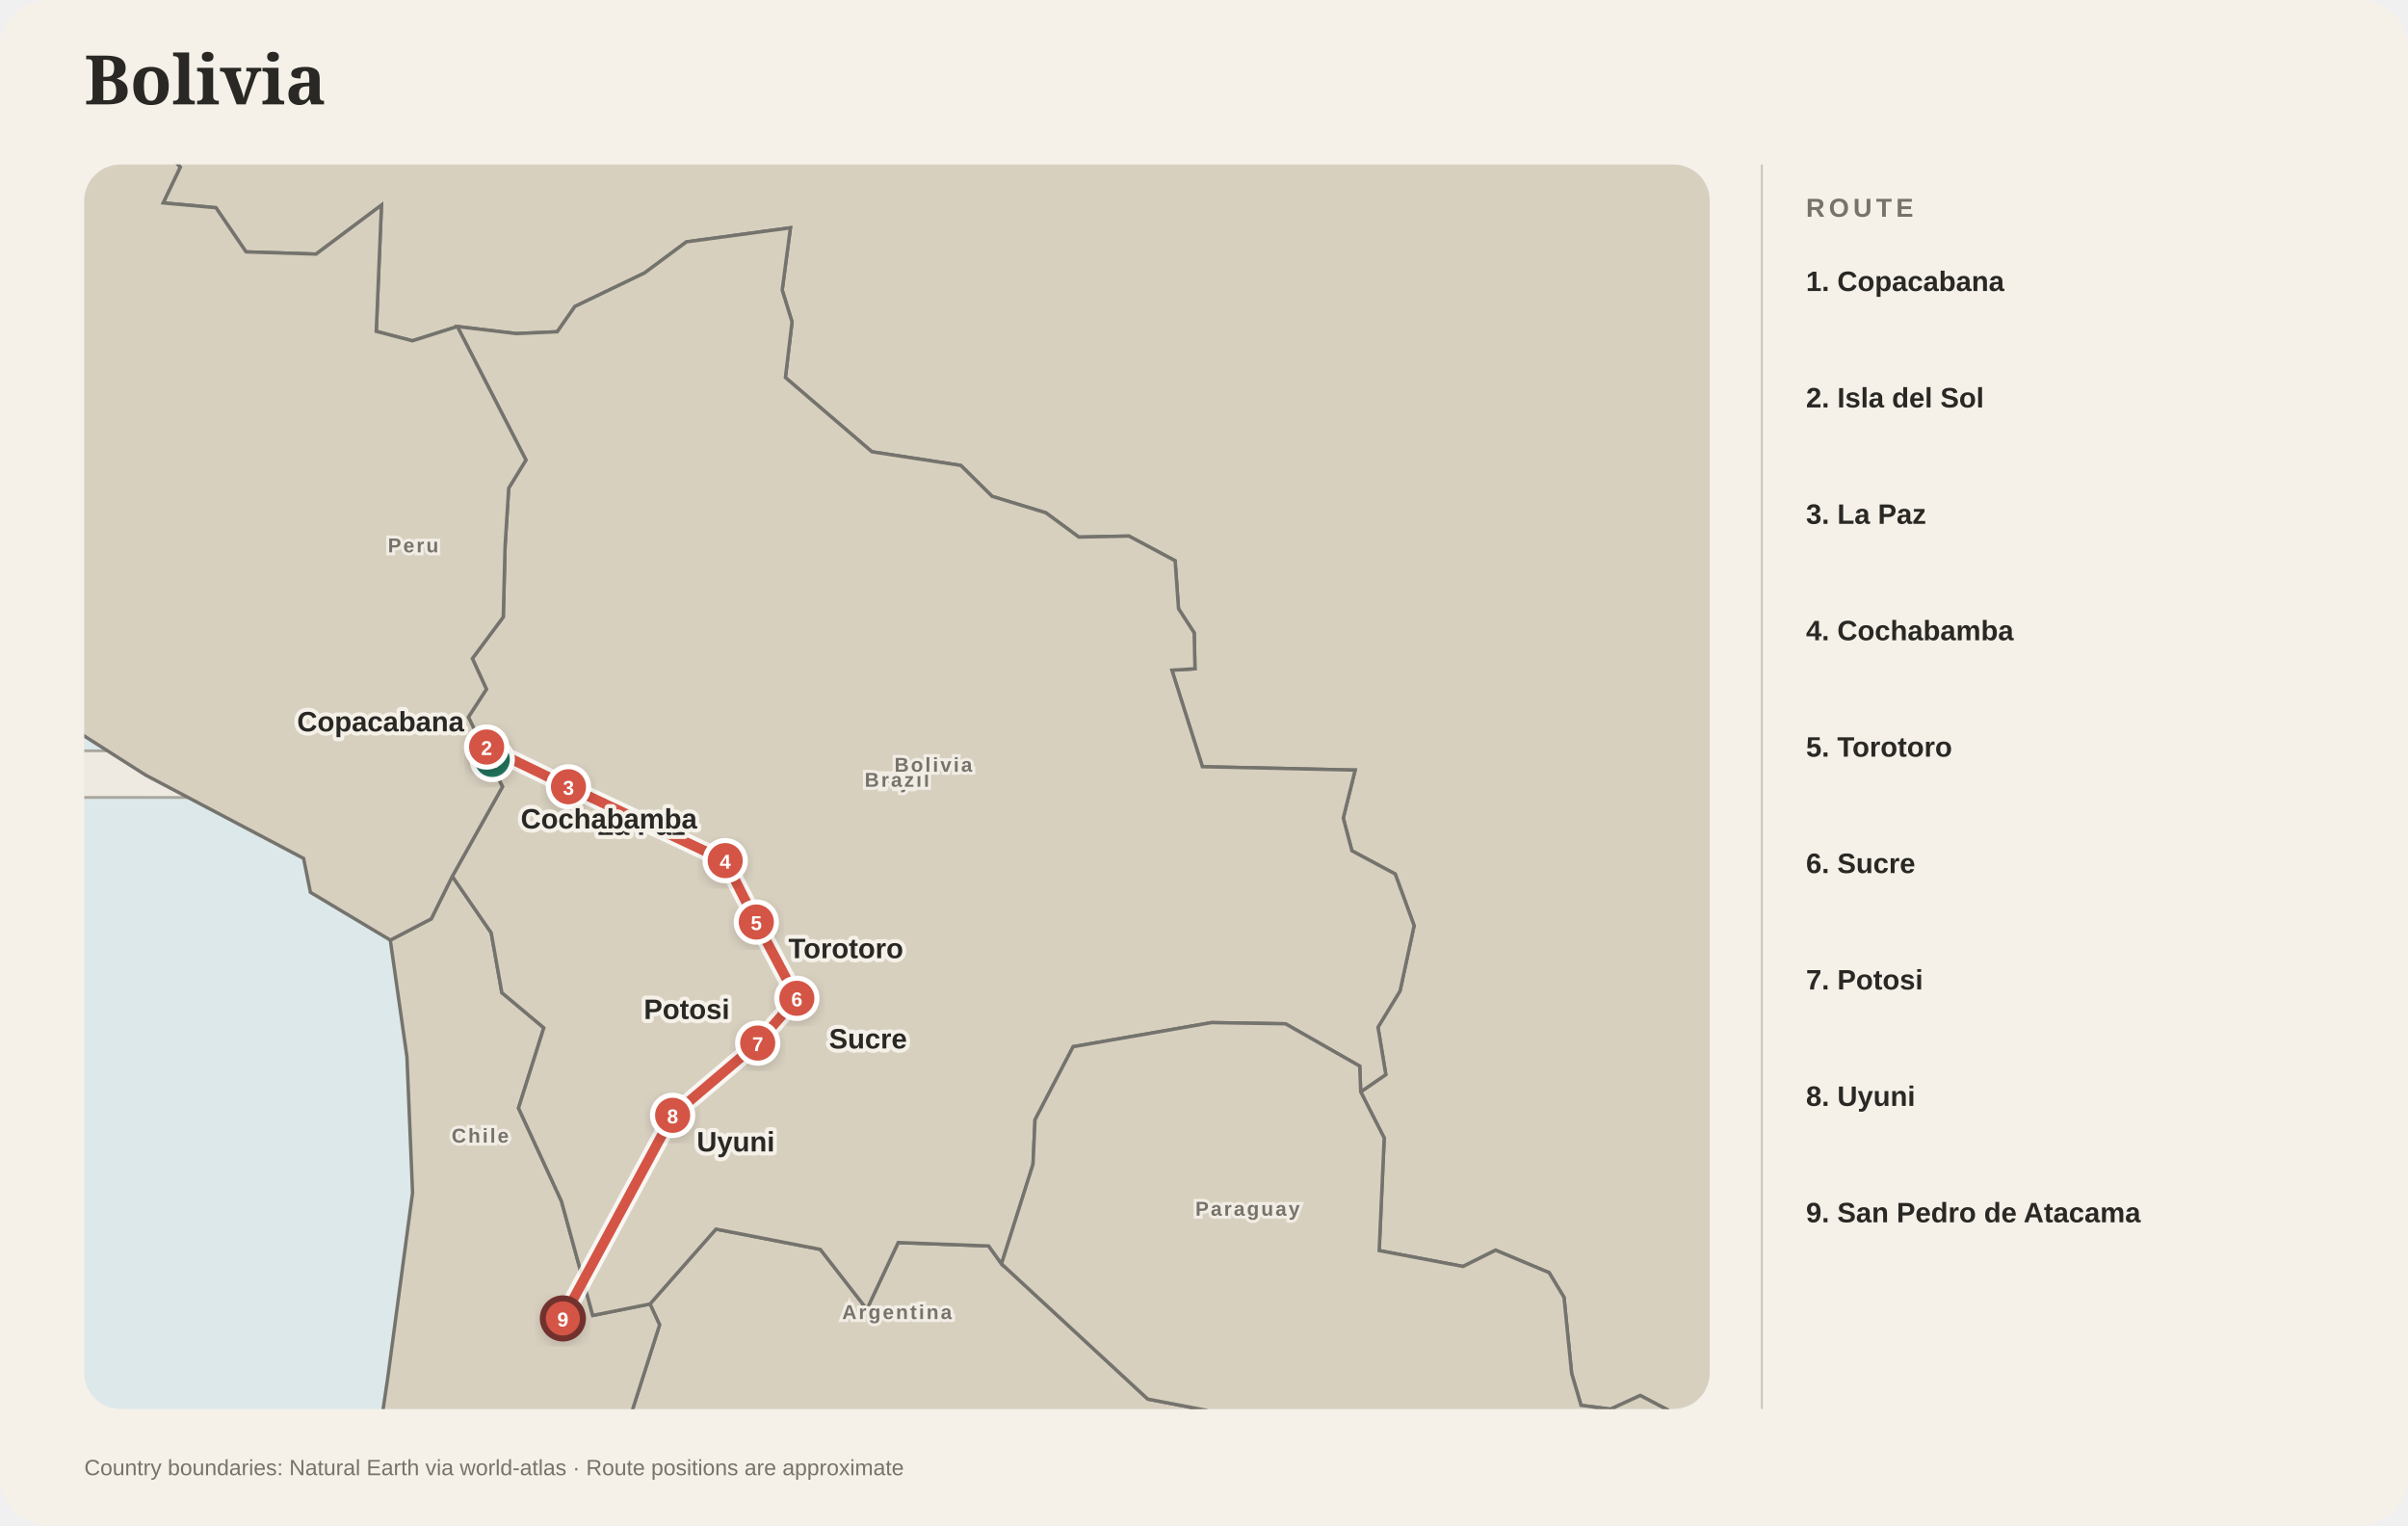
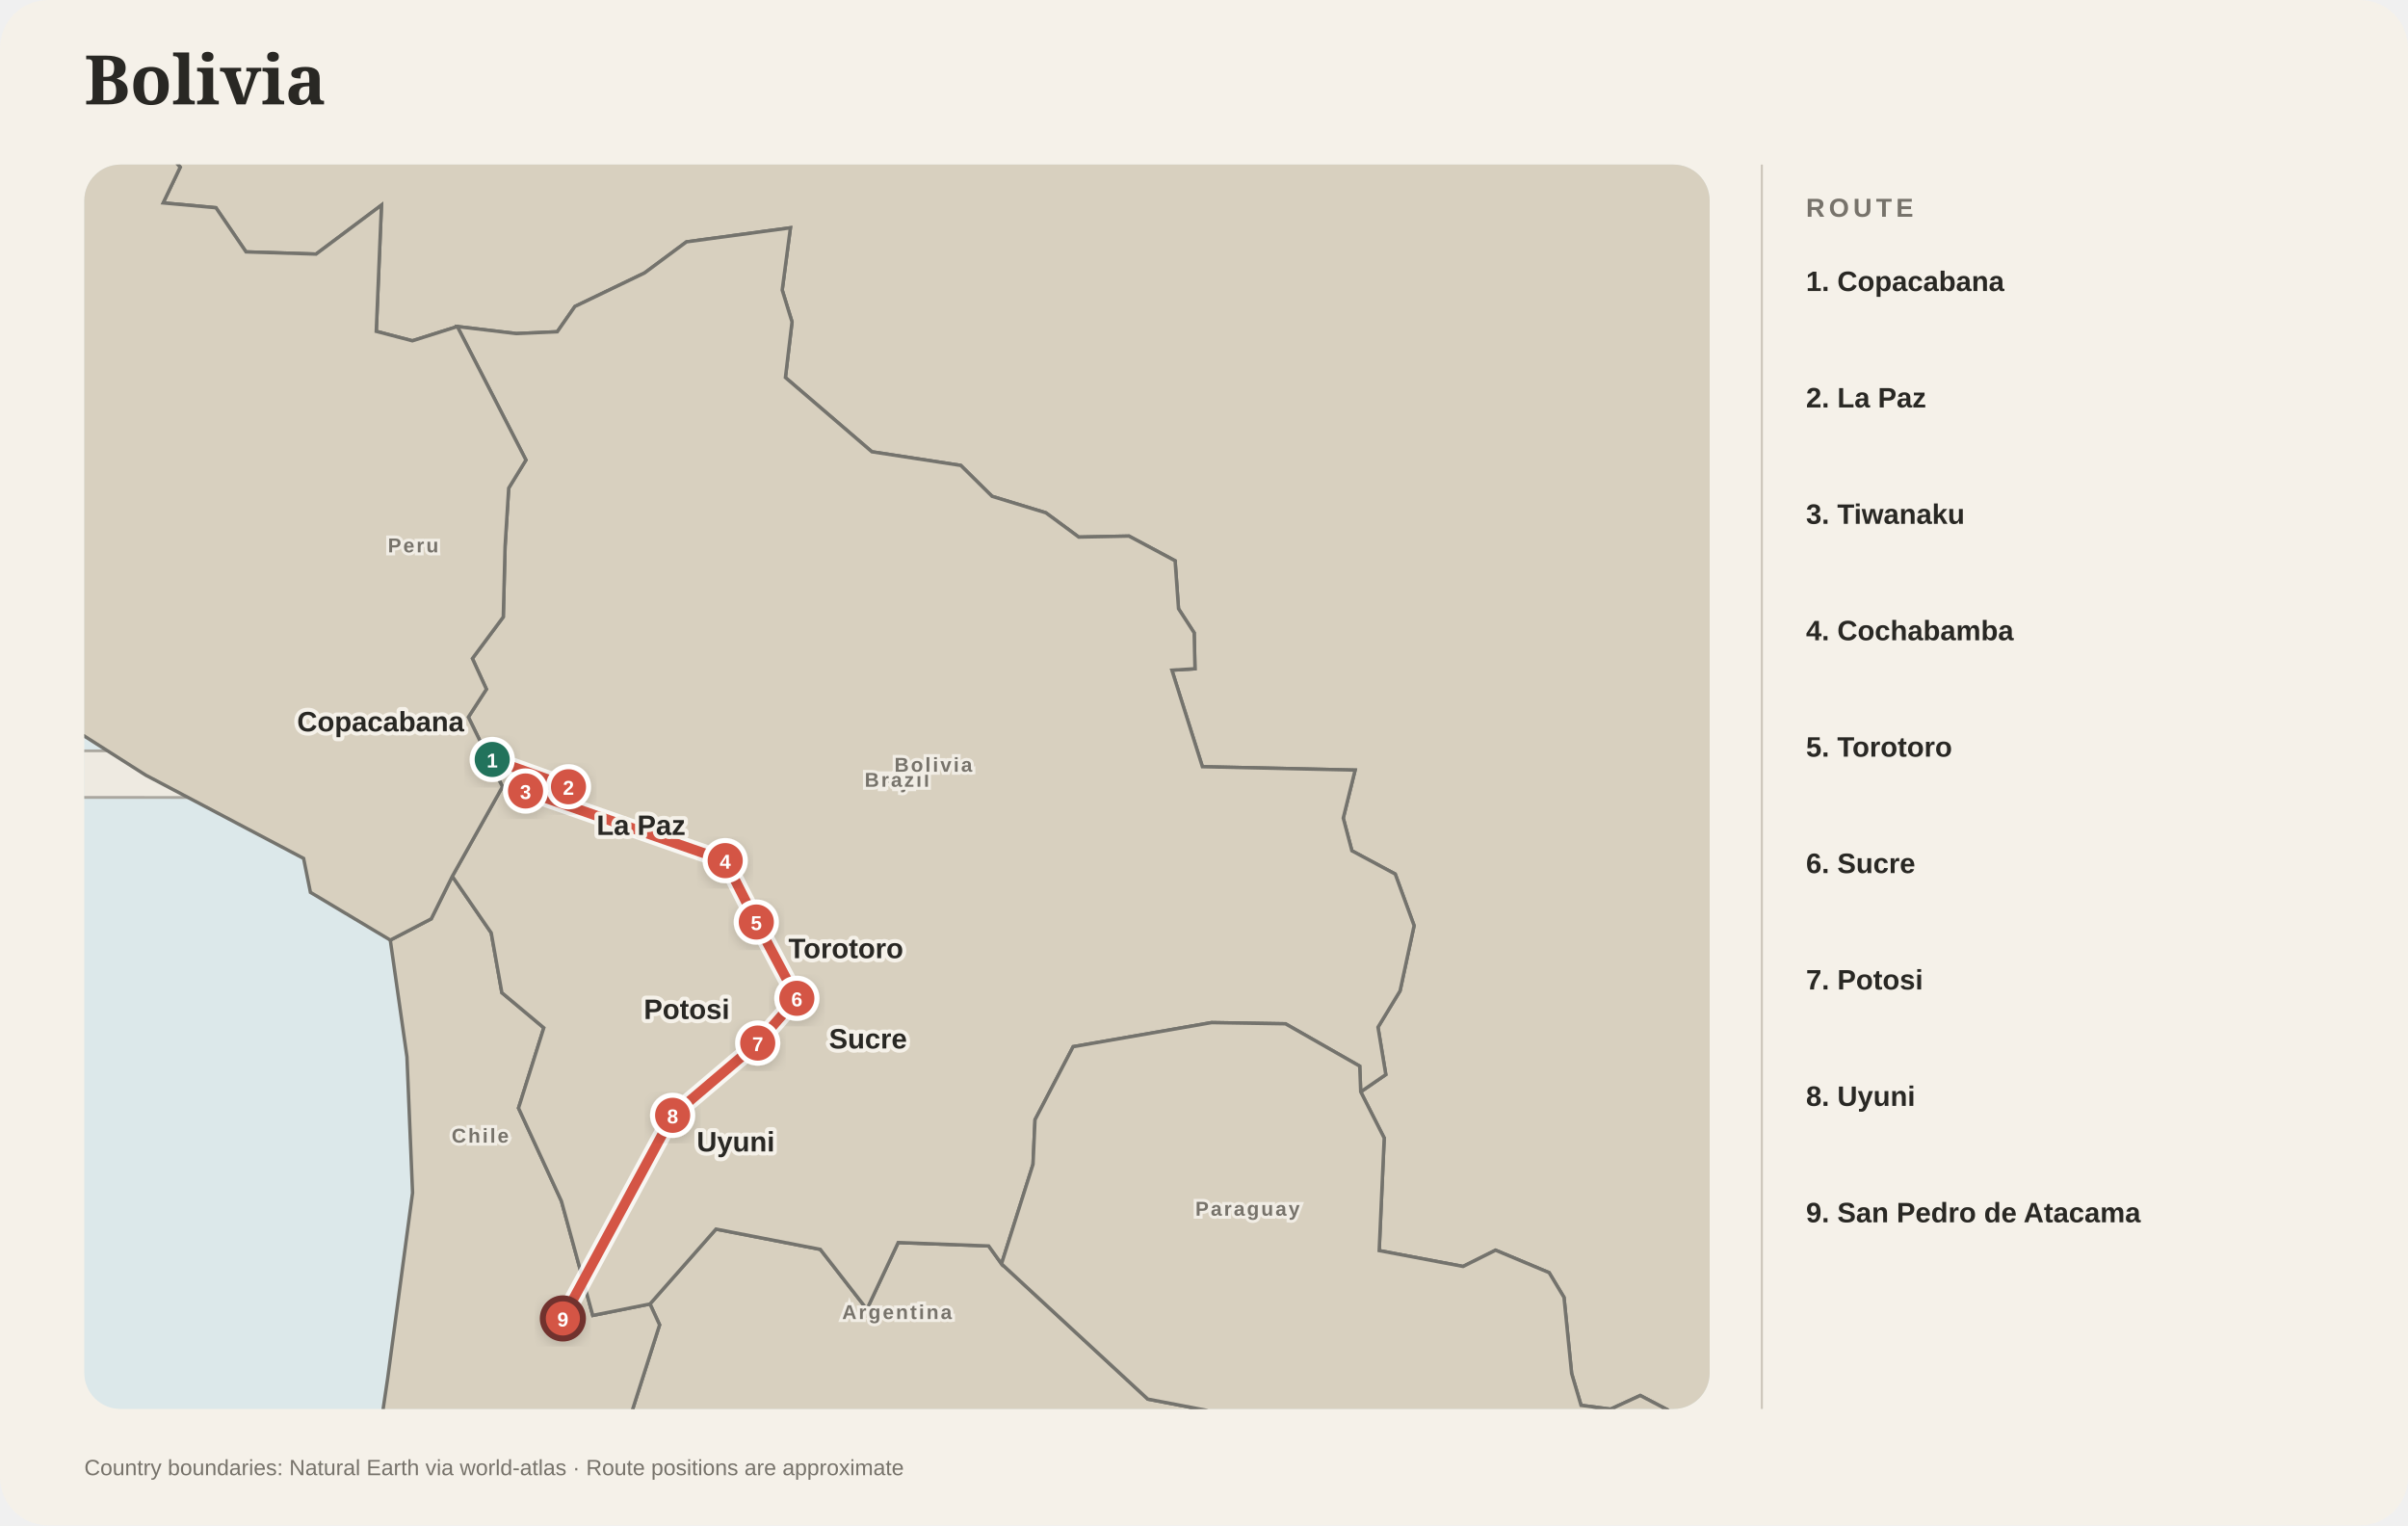
<svg xmlns="http://www.w3.org/2000/svg" viewBox="0 0 1200 760" role="img" aria-labelledby="title desc">
  <defs>
    <filter id="shadow" x="-20%" y="-20%" width="140%" height="140%">
      <feDropShadow dx="0" dy="2" stdDeviation="3" flood-opacity="0.16" />
    </filter>
    <clipPath id="map-clip">
      <rect x="42" y="82" width="810" height="620" rx="18" />
    </clipPath>
  </defs>
  <style>
    .background{fill:#f5f1e9}.map-frame{fill:#dce8ea}.country{stroke:#8b8a82;stroke-width:1.4;vector-effect:non-scaling-stroke}.context-country{fill:#eeeae1;stroke:#aaa79f}.route-country{fill:#d8d0bf;stroke:#74736d;stroke-width:1.7}.country-label{font:700 10px Arial,sans-serif;fill:#77736b;letter-spacing:1px;text-anchor:middle;paint-order:stroke;stroke:#f1ede5;stroke-width:3px}.route-halo{fill:none;stroke:#fff;stroke-width:9;stroke-linecap:round;stroke-linejoin:round;opacity:.82}.route{fill:none;stroke:#d45545;stroke-width:5;stroke-linecap:round;stroke-linejoin:round}.stop circle{fill:#d45545;stroke:#fff;stroke-width:2.5;filter:url(#shadow);transition:stroke-width .15s ease}.stop.start circle{fill:#24735c}.stop.end circle{stroke:#71312d;stroke-width:3}.stop text{font:700 10px Arial,sans-serif;fill:#fff;text-anchor:middle}.place-label{font:600 14px Arial,sans-serif;fill:#292824;paint-order:stroke;stroke:#f5f1e9;stroke-width:4;stroke-linejoin:round}.title{font:700 34px Georgia,serif;fill:#292824}.route-title{font:700 13px Arial,sans-serif;fill:#77736b;letter-spacing:2px}.summary-number{font:700 13px Arial,sans-serif;fill:#d45545}.summary-text{font:600 14px Arial,sans-serif;fill:#292824}.attribution{font:11px Arial,sans-serif;fill:#77736b}.divider{stroke:#cbc5b9;stroke-width:1}.stop-link{cursor:pointer;outline:none}.summary-text,.place-label{transition:fill .15s ease}.summary-stop:hover .summary-text,.summary-stop:focus-visible .summary-text,.summary-stop.is-linked-hover .summary-text,.place-label:hover,.place-label:focus-visible,.place-label.is-linked-hover{fill:#a83d35;text-decoration:underline}.stop:hover circle,.stop:focus-visible circle,.stop.is-linked-hover circle{stroke:#292824;stroke-width:4}.lightbox-map .divider,.lightbox-map .route-title,.lightbox-map .summary-stop{display:none}
  </style>
  <rect class="background" width="1200" height="760" rx="24" />
  <text class="title" x="42" y="52">Bolivia</text>
  <rect class="map-frame" x="42" y="82" width="810" height="620" rx="18" />
  <g clip-path="url(#map-clip)">
    <path class="country context-country" d="M10042.7,433.6 L10052.5,426.7 L10066.2,438.7 L10059.7,460.2 L10035.1,465.9 L10013.3,460.8 L10009.4,442.6 L10024.7,428.4 L10042.7,433.6 Z M-4150.2,374.1 L-4142.1,372.2 L-4146.9,392.1 L-4150.2,394.3 L10091.8,404.5 L10066.5,413.1 L10061.4,397.7 L10081.2,389.3 L10093.8,387.0 L10117.0,374.1 L-4150.2,374.1 Z" />
    <path class="country route-country" d="M263.4,1885.6 L278.5,1904.8 L298.3,1935.8 L349.9,1960.6 L405.4,1970.9 L387.5,1991.6 L349.9,1993.7 L329.7,1979.1 L305.8,1978.0 L263.4,1977.9 L263.4,1885.6 Z M699.7,959.0 L689.7,992.0 L679.1,1034.5 L679.6,1075.6 L670.9,1084.9 L667.9,1111.6 L665.2,1133.2 L715.5,1168.6 L710.1,1197.1 L734.8,1215.1 L732.8,1235.3 L694.7,1288.3 L635.9,1310.4 L556.4,1319.0 L512.9,1314.9 L521.3,1339.5 L513.2,1370.5 L520.5,1391.3 L496.7,1405.9 L456.1,1411.6 L418.1,1396.5 L402.6,1407.3 L408.2,1448.4 L435.0,1460.8 L456.7,1447.8 L468.4,1469.3 L432.0,1482.1 L400.2,1507.8 L394.4,1549.4 L385.0,1571.5 L347.6,1571.7 L316.5,1592.8 L305.1,1623.8 L344.0,1654.1 L382.0,1662.4 L368.3,1699.5 L321.5,1722.8 L295.8,1771.3 L259.5,1787.6 L243.4,1806.9 L256.1,1849.9 L282.5,1873.8 L265.8,1871.7 L229.2,1865.2 L133.3,1859.7 L116.9,1835.6 L117.7,1804.6 L91.3,1807.3 L77.3,1792.3 L73.9,1748.5 L104.3,1730.3 L116.9,1704.1 L112.2,1683.2 L133.3,1647.9 L147.7,1593.2 L143.4,1568.9 L160.8,1561.1 L156.5,1545.5 L138.1,1537.2 L151.3,1519.9 L133.3,1504.2 L124.0,1456.5 L140.0,1448.1 L133.3,1397.7 L142.5,1355.4 L153.2,1318.5 L176.9,1303.5 L164.9,1263.2 L164.8,1225.2 L194.8,1198.2 L193.8,1163.7 L216.5,1123.4 L216.6,1085.3 L206.3,1077.7 L188.1,1006.4 L212.5,963.9 L208.6,923.9 L222.9,886.3 L248.8,847.5 L276.8,821.8 L265.0,805.6 L273.2,792.3 L272.0,723.4 L315.0,703.0 L328.7,660.1 L323.9,649.7 L356.8,612.4 L408.8,622.5 L432.0,652.3 L447.6,619.1 L492.7,620.8 L499.1,629.7 L572.0,697.1 L604.4,703.3 L652.7,733.9 L693.6,750.1 L699.3,768.3 L660.3,831.1 L700.3,842.3 L744.8,848.7 L776.2,842.1 L812.1,810.4 L818.5,773.9 L838.2,765.9 L858.1,789.8 L857.2,822.8 L823.8,845.6 L797.3,862.5 L752.5,902.6 L699.7,959.0 Z" />
    <path class="country route-country" d="M263.4,1885.6 L263.4,1977.9 L305.8,1978.0 L329.7,1979.1 L316.6,1995.8 L282.7,2008.6 L263.1,2007.3 L239.7,2003.9 L210.9,1991.6 L169.4,1985.5 L119.4,1962.4 L79.1,1940.3 L24.4,1894.0 L57.1,1902.6 L112.7,1930.3 L165.4,1945.1 L185.8,1926.1 L198.6,1897.8 L235.1,1880.7 L263.4,1885.6 Z M225.4,436.6 L244.8,464.8 L250.1,494.6 L271.0,512.1 L258.4,552.1 L279.8,598.5 L295.4,655.4 L323.9,649.7 L328.7,660.1 L315.0,703.0 L272.0,723.4 L273.2,792.3 L265.0,805.6 L276.8,821.8 L248.8,847.5 L222.9,886.3 L208.6,923.9 L212.5,963.9 L188.1,1006.4 L206.3,1077.7 L216.6,1085.3 L216.5,1123.4 L193.8,1163.7 L194.8,1198.2 L164.8,1225.2 L164.9,1263.2 L176.9,1303.5 L153.2,1318.5 L142.5,1355.4 L133.3,1397.7 L140.0,1448.1 L124.0,1456.5 L133.3,1504.2 L151.3,1519.9 L138.1,1537.2 L156.5,1545.5 L160.8,1561.1 L143.4,1568.9 L147.7,1593.2 L133.3,1647.9 L112.2,1683.2 L116.9,1704.1 L104.3,1730.3 L73.9,1748.5 L77.3,1792.3 L91.3,1807.3 L117.7,1804.6 L116.9,1835.6 L133.3,1859.7 L229.2,1865.2 L265.8,1871.7 L230.6,1871.4 L211.5,1881.6 L175.8,1896.5 L169.4,1935.1 L152.5,1936.1 L107.9,1922.6 L62.5,1893.8 L13.1,1870.2 L0.7,1844.0 L12.0,1819.8 L-8.0,1792.3 L-13.1,1721.9 L3.9,1682.1 L45.7,1650.2 L-14.5,1638.1 L23.3,1601.6 L36.7,1532.9 L80.8,1547.5 L101.5,1461.8 L74.9,1450.8 L62.5,1502.5 L37.5,1496.7 L50.0,1437.5 L63.5,1360.9 L81.6,1332.7 L70.2,1292.4 L67.1,1245.8 L83.8,1244.5 L108.0,1177.7 L135.4,1111.6 L152.3,1050.0 L143.1,988.1 L155.0,954.0 L150.1,902.9 L173.4,852.5 L180.5,772.5 L193.2,686.7 L205.6,594.3 L202.8,526.6 L194.5,468.4 L214.9,457.8 L225.4,436.6 Z" />
    <path class="country route-country" d="M868.2,1105.7 L857.2,1082.4 L874.6,1062.8 L851.8,1034.7 L820.7,1011.8 L779.9,985.3 L765.2,986.5 L725.4,954.5 L699.7,959.0 L752.5,902.6 L797.3,862.5 L823.8,845.6 L857.2,822.8 L858.1,789.8 L838.2,765.9 L818.5,773.9 L826.2,750.1 L831.7,725.6 L831.7,702.8 L817.4,695.3 L802.6,702.1 L787.9,700.2 L783.2,684.3 L779.4,646.4 L772.0,634.1 L745.3,622.9 L729.1,631.0 L687.3,623.1 L689.8,567.0 L678.1,544.0 L690.6,535.4 L686.7,511.8 L697.7,493.7 L704.7,461.2 L695.3,435.5 L673.7,423.9 L669.4,407.6 L675.3,383.7 L599.2,382.0 L584.0,333.9 L595.5,333.2 L595.1,315.3 L587.3,303.3 L585.6,279.4 L562.6,267.1 L537.6,267.6 L521.2,255.5 L494.4,247.3 L478.8,231.9 L434.5,225.1 L391.4,188.1 L394.7,160.4 L389.8,144.5 L393.9,113.5 L342.1,120.5 L321.2,136.0 L286.5,152.7 L277.7,165.3 L257.3,166.2 L227.9,162.7 L205.5,169.8 L187.5,165.1 L190.1,102.2 L157.5,126.6 L122.6,125.5 L107.6,103.5 L81.3,101.1 L89.8,83.3 L67.6,58.2 L51.2,21.0 L61.7,13.5 L61.7,-4.0 L85.6,-16.0 L81.6,-38.3 L91.8,-52.7 L94.6,-72.0 L140.0,-100.1 L172.4,-108.1 L177.6,-114.3 L213.5,-112.3 L231.3,-225.7 L232.1,-243.6 L226.0,-267.3 L208.5,-282.3 L208.6,-312.4 L230.9,-319.2 L238.9,-314.9 L240.1,-330.7 L217.0,-335.0 L216.5,-360.9 L293.6,-360.0 L306.8,-374.2 L317.8,-361.1 L325.6,-336.7 L333.0,-341.8 L354.8,-320.0 L385.7,-322.6 L393.4,-335.3 L422.8,-344.9 L439.2,-351.7 L443.7,-369.2 L472.0,-381.0 L469.8,-389.6 L436.3,-393.2 L430.7,-419.2 L432.5,-446.9 L414.6,-457.6 L422.0,-461.5 L451.4,-456.2 L483.0,-445.8 L494.4,-455.6 L522.9,-462.1 L567.1,-477.5 L581.7,-493.3 L576.4,-504.9 L597.1,-506.8 L606.2,-497.2 L601.1,-479.1 L614.8,-472.8 L623.8,-453.7 L612.8,-439.0 L606.5,-403.9 L616.7,-383.0 L619.5,-363.8 L643.9,-344.5 L663.5,-342.4 L667.7,-350.5 L680.3,-352.3 L698.3,-359.6 L711.1,-370.5 L733.1,-367.0 L742.6,-368.5 L764.2,-365.2 L767.7,-373.6 L761.2,-381.8 L765.2,-393.8 L781.2,-390.1 L799.8,-394.3 L822.5,-385.6 L839.8,-377.1 L852.1,-388.2 L860.9,-386.5 L866.3,-374.9 L885.3,-377.8 L900.6,-393.5 L912.7,-424.0 L936.1,-461.8 L949.7,-463.7 L959.5,-440.9 L981.6,-368.6 L1002.9,-361.8 L1003.9,-333.3 L974.2,-299.2 L986.5,-286.7 L1056.5,-280.3 L1057.9,-238.8 L1088.0,-266.0 L1137.8,-251.1 L1203.8,-225.9 L1223.0,-201.7 L1216.6,-178.8 L1262.7,-191.5 L1339.7,-169.6 L1398.9,-171.2 L1457.6,-137.0 L1508.2,-90.7 L1538.8,-78.8 L1572.6,-77.1 L1587.0,-64.1 L1600.4,-11.5 L1607.0,13.5 L1591.3,81.9 L1571.0,108.8 L1515.2,166.3 L1490.0,213.1 L1460.6,248.9 L1450.7,249.7 L1439.6,280.1 L1442.4,357.6 L1431.5,421.3 L1427.2,448.5 L1414.6,464.8 L1407.6,520.1 L1367.4,574.0 L1360.7,616.7 L1328.6,634.6 L1319.3,659.5 L1276.2,659.3 L1213.9,675.2 L1186.1,693.6 L1141.7,705.7 L1095.0,738.6 L1061.5,779.6 L1055.7,810.4 L1062.2,833.2 L1054.9,875.0 L1046.0,895.2 L1018.1,918.0 L974.2,990.7 L939.4,1023.5 L912.4,1042.8 L894.3,1082.2 L868.2,1105.7 Z" />
    <path class="country route-country" d="M227.9,162.7 L257.3,166.2 L277.7,165.3 L286.5,152.7 L321.2,136.0 L342.1,120.5 L393.9,113.5 L389.8,144.5 L394.7,160.4 L391.4,188.1 L434.5,225.1 L478.8,231.9 L494.4,247.3 L521.2,255.5 L537.6,267.6 L562.6,267.1 L585.6,279.4 L587.3,303.3 L595.1,315.3 L595.5,333.2 L584.0,333.9 L599.2,382.0 L675.3,383.7 L669.4,407.6 L673.7,423.9 L695.3,435.5 L704.7,461.2 L697.7,493.7 L686.7,511.8 L690.6,535.4 L678.1,544.0 L677.6,531.2 L640.6,510.1 L603.8,509.5 L534.8,521.5 L515.8,557.9 L514.8,580.1 L499.1,629.7 L492.7,620.8 L447.6,619.1 L432.0,652.3 L408.8,622.5 L356.8,612.4 L323.9,649.7 L295.4,655.4 L279.8,598.5 L258.4,552.1 L271.0,512.1 L250.1,494.6 L244.8,464.8 L225.4,436.6 L250.4,392.0 L233.4,357.3 L242.4,343.4 L235.4,328.1 L250.8,307.4 L251.7,272.2 L253.5,243.2 L262.1,229.2 L227.9,162.7 Z" />
    <path class="country route-country" d="M213.5,-112.3 L177.6,-114.3 L172.4,-108.1 L140.0,-100.1 L94.6,-72.0 L91.8,-52.7 L81.6,-38.3 L85.6,-16.0 L61.7,-4.0 L61.7,13.5 L51.2,21.0 L67.6,58.2 L89.8,83.3 L81.3,101.1 L107.6,103.5 L122.6,125.5 L157.5,126.6 L190.1,102.2 L187.5,165.1 L205.5,169.8 L227.9,162.7 L262.1,229.2 L253.5,243.2 L251.7,272.2 L250.8,307.4 L235.4,328.1 L242.4,343.4 L233.4,357.3 L250.4,392.0 L225.4,436.6 L214.9,457.8 L194.5,468.4 L154.7,444.6 L151.3,427.7 L72.6,386.2 L1.6,341.0 L-28.9,315.5 L-45.4,281.3 L-38.8,269.4 L-72.5,215.2 L-111.6,139.0 L-148.9,56.6 L-165.2,37.8 L-177.6,7.4 L-208.4,-19.6 L-236.7,-36.4 L-223.8,-54.8 L-243.0,-94.2 L-230.7,-123.2 L-199.2,-149.3 L-194.4,-132.1 L-205.7,-122.2 L-204.6,-107.1 L-188.3,-110.4 L-172.2,-105.9 L-155.6,-85.0 L-133.2,-102.0 L-125.7,-129.9 L-101.4,-165.8 L-53.8,-182.1 L-10.5,-225.5 L1.7,-252.3 L-3.7,-283.7 L6.9,-287.6 L33.1,-268.1 L45.8,-248.5 L64.2,-237.9 L87.5,-194.5 L117.0,-189.4 L138.8,-200.3 L153.2,-193.1 L176.9,-196.7 L207.3,-177.4 L181.8,-135.3 L193.6,-134.3 L213.5,-112.3 Z" />
    <path class="country route-country" d="M678.1,544.0 L689.8,567.0 L687.3,623.1 L729.1,631.0 L745.3,622.9 L772.0,634.1 L779.4,646.4 L783.2,684.3 L787.9,700.2 L802.6,702.1 L817.4,695.3 L831.7,702.8 L831.7,725.6 L826.2,750.1 L818.5,773.9 L812.1,810.4 L776.2,842.1 L744.8,848.7 L700.3,842.3 L660.3,831.1 L699.3,768.3 L693.6,750.1 L652.7,733.9 L604.4,703.3 L572.0,697.1 L499.1,629.7 L514.8,580.1 L515.8,557.9 L534.8,521.5 L603.8,509.5 L640.6,510.1 L677.6,531.2 L678.1,544.0 Z" />
    <text class="country-label" x="447.0" y="392.7">Fiji</text>
    <text class="country-label" x="447.0" y="657.2">Argentina</text>
    <text class="country-label" x="239.3" y="569.3">Chile</text>
    <text class="country-label" x="447.0" y="392.0">Brazil</text>
    <text class="country-label" x="465.1" y="384.5">Bolivia</text>
    <text class="country-label" x="205.9" y="275.2">Peru</text>
    <text class="country-label" x="621.7" y="605.7">Paraguay</text>
-     <path class="route-halo" d="M245.3,378.4 L242.5,372.2 L283.3,392.0 L361.4,428.8 L376.9,459.4 L397.1,497.4 L377.6,519.7 L335.2,555.7 L280.5,656.9" />
-     <path class="route" d="M245.3,378.4 L242.5,372.2 L283.3,392.0 L361.4,428.8 L376.9,459.4 L397.1,497.4 L377.6,519.7 L335.2,555.7 L280.5,656.9" />
+     <path class="route-halo" d="M245.3,378.4 L283.3,392.0 L261.9,394.1 L361.4,428.8 L376.9,459.4 L397.1,497.4 L377.6,519.7 L335.2,555.7 L280.5,656.9" />
+     <path class="route" d="M245.3,378.4 L283.3,392.0 L261.9,394.1 L361.4,428.8 L376.9,459.4 L397.1,497.4 L377.6,519.7 L335.2,555.7 L280.5,656.9" />
    <g class="stop stop-link start" data-section="0" data-stop-name="Copacabana" transform="translate(245.3 378.4)">
      <circle r="10" />
      <text x="0" y="4">1</text>
    </g>
-     <g class="stop stop-link" data-section="1" data-stop-name="Isla del Sol" transform="translate(242.5 372.2)">
+     <g class="stop stop-link" data-section="1" data-stop-name="La Paz" transform="translate(283.3 392.0)">
      <circle r="10" />
      <text x="0" y="4">2</text>
    </g>
-     <g class="stop stop-link" data-section="2" data-stop-name="La Paz" transform="translate(283.3 392.0)">
+     <g class="stop stop-link" data-section="2" data-stop-name="Tiwanaku" transform="translate(261.9 394.1)">
      <circle r="10" />
      <text x="0" y="4">3</text>
    </g>
    <g class="stop stop-link" data-section="3" data-stop-name="Cochabamba" transform="translate(361.4 428.8)">
      <circle r="10" />
      <text x="0" y="4">4</text>
    </g>
-     <g class="stop stop-link" data-section="5" data-stop-name="Torotoro" transform="translate(376.9 459.4)">
+     <g class="stop stop-link" data-section="3" data-stop-name="Torotoro" transform="translate(376.9 459.4)">
      <circle r="10" />
      <text x="0" y="4">5</text>
    </g>
-     <g class="stop stop-link" data-section="7" data-stop-name="Sucre" transform="translate(397.1 497.4)">
+     <g class="stop stop-link" data-section="6" data-stop-name="Sucre" transform="translate(397.1 497.4)">
      <circle r="10" />
      <text x="0" y="4">6</text>
    </g>
-     <g class="stop stop-link" data-section="10" data-stop-name="Potosi" transform="translate(377.6 519.7)">
+     <g class="stop stop-link" data-section="8" data-stop-name="Potosi" transform="translate(377.6 519.7)">
      <circle r="10" />
      <text x="0" y="4">7</text>
    </g>
-     <g class="stop stop-link" data-section="12" data-stop-name="Uyuni" transform="translate(335.2 555.7)">
+     <g class="stop stop-link" data-section="10" data-stop-name="Uyuni" transform="translate(335.2 555.7)">
      <circle r="10" />
      <text x="0" y="4">8</text>
    </g>
-     <g class="stop stop-link end" data-section="15" data-stop-name="San Pedro de Atacama" transform="translate(280.5 656.9)">
+     <g class="stop stop-link end" data-section="13" data-stop-name="San Pedro de Atacama" transform="translate(280.5 656.9)">
      <circle r="10" />
      <text x="0" y="4">9</text>
    </g>
    <text class="place-label stop-link" data-section="0" data-stop-name="Copacabana" x="231.3" y="364.4" text-anchor="end">Copacabana</text>
-     <text class="place-label stop-link" data-section="2" data-stop-name="La Paz" x="297.3" y="416.0" text-anchor="start">La Paz</text>
-     <text class="place-label stop-link" data-section="3" data-stop-name="Cochabamba" x="347.4" y="412.8" text-anchor="end">Cochabamba</text>
-     <text class="place-label stop-link" data-section="5" data-stop-name="Torotoro" x="392.9" y="477.4" text-anchor="start">Torotoro</text>
-     <text class="place-label stop-link" data-section="7" data-stop-name="Sucre" x="413.1" y="522.4" text-anchor="start">Sucre</text>
-     <text class="place-label stop-link" data-section="10" data-stop-name="Potosi" x="363.6" y="507.7" text-anchor="end">Potosi</text>
-     <text class="place-label stop-link" data-section="12" data-stop-name="Uyuni" x="347.2" y="573.7" text-anchor="start">Uyuni</text>
+     <text class="place-label stop-link" data-section="1" data-stop-name="La Paz" x="297.3" y="416.0" text-anchor="start">La Paz</text>
+     <text class="place-label stop-link" data-section="3" data-stop-name="Torotoro" x="392.9" y="477.4" text-anchor="start">Torotoro</text>
+     <text class="place-label stop-link" data-section="6" data-stop-name="Sucre" x="413.1" y="522.4" text-anchor="start">Sucre</text>
+     <text class="place-label stop-link" data-section="8" data-stop-name="Potosi" x="363.6" y="507.7" text-anchor="end">Potosi</text>
+     <text class="place-label stop-link" data-section="10" data-stop-name="Uyuni" x="347.2" y="573.7" text-anchor="start">Uyuni</text>
  </g>
  <line class="divider" x1="878" y1="82" x2="878" y2="702" />
  <text class="route-title" x="900" y="108">ROUTE</text>
  <g class="summary-stop stop-link" data-section="0" data-stop-name="1. Copacabana" transform="translate(900 145.0)">
    <text class="summary-text" x="0" y="0">
      <tspan x="0" dy="0">1. Copacabana</tspan>
    </text>
  </g>
-   <g class="summary-stop stop-link" data-section="1" data-stop-name="2. Isla del Sol" transform="translate(900 203.0)">
+   <g class="summary-stop stop-link" data-section="1" data-stop-name="2. La Paz" transform="translate(900 203.0)">
    <text class="summary-text" x="0" y="0">
-       <tspan x="0" dy="0">2. Isla del Sol</tspan>
+       <tspan x="0" dy="0">2. La Paz</tspan>
    </text>
  </g>
-   <g class="summary-stop stop-link" data-section="2" data-stop-name="3. La Paz" transform="translate(900 261.0)">
+   <g class="summary-stop stop-link" data-section="2" data-stop-name="3. Tiwanaku" transform="translate(900 261.0)">
    <text class="summary-text" x="0" y="0">
-       <tspan x="0" dy="0">3. La Paz</tspan>
+       <tspan x="0" dy="0">3. Tiwanaku</tspan>
    </text>
  </g>
  <g class="summary-stop stop-link" data-section="3" data-stop-name="4. Cochabamba" transform="translate(900 319.0)">
    <text class="summary-text" x="0" y="0">
      <tspan x="0" dy="0">4. Cochabamba</tspan>
    </text>
  </g>
-   <g class="summary-stop stop-link" data-section="5" data-stop-name="5. Torotoro" transform="translate(900 377.0)">
+   <g class="summary-stop stop-link" data-section="3" data-stop-name="5. Torotoro" transform="translate(900 377.0)">
    <text class="summary-text" x="0" y="0">
      <tspan x="0" dy="0">5. Torotoro</tspan>
    </text>
  </g>
-   <g class="summary-stop stop-link" data-section="7" data-stop-name="6. Sucre" transform="translate(900 435.0)">
+   <g class="summary-stop stop-link" data-section="6" data-stop-name="6. Sucre" transform="translate(900 435.0)">
    <text class="summary-text" x="0" y="0">
      <tspan x="0" dy="0">6. Sucre</tspan>
    </text>
  </g>
-   <g class="summary-stop stop-link" data-section="10" data-stop-name="7. Potosi" transform="translate(900 493.0)">
+   <g class="summary-stop stop-link" data-section="8" data-stop-name="7. Potosi" transform="translate(900 493.0)">
    <text class="summary-text" x="0" y="0">
      <tspan x="0" dy="0">7. Potosi</tspan>
    </text>
  </g>
-   <g class="summary-stop stop-link" data-section="12" data-stop-name="8. Uyuni" transform="translate(900 551.0)">
+   <g class="summary-stop stop-link" data-section="10" data-stop-name="8. Uyuni" transform="translate(900 551.0)">
    <text class="summary-text" x="0" y="0">
      <tspan x="0" dy="0">8. Uyuni</tspan>
    </text>
  </g>
-   <g class="summary-stop stop-link" data-section="15" data-stop-name="9. San Pedro de Atacama" transform="translate(900 609.0)">
+   <g class="summary-stop stop-link" data-section="13" data-stop-name="9. San Pedro de Atacama" transform="translate(900 609.0)">
    <text class="summary-text" x="0" y="0">
      <tspan x="0" dy="0">9. San Pedro de Atacama</tspan>
    </text>
  </g>
  <text class="attribution" x="42" y="735">Country boundaries: Natural Earth via world-atlas · Route positions are approximate</text>
</svg>
